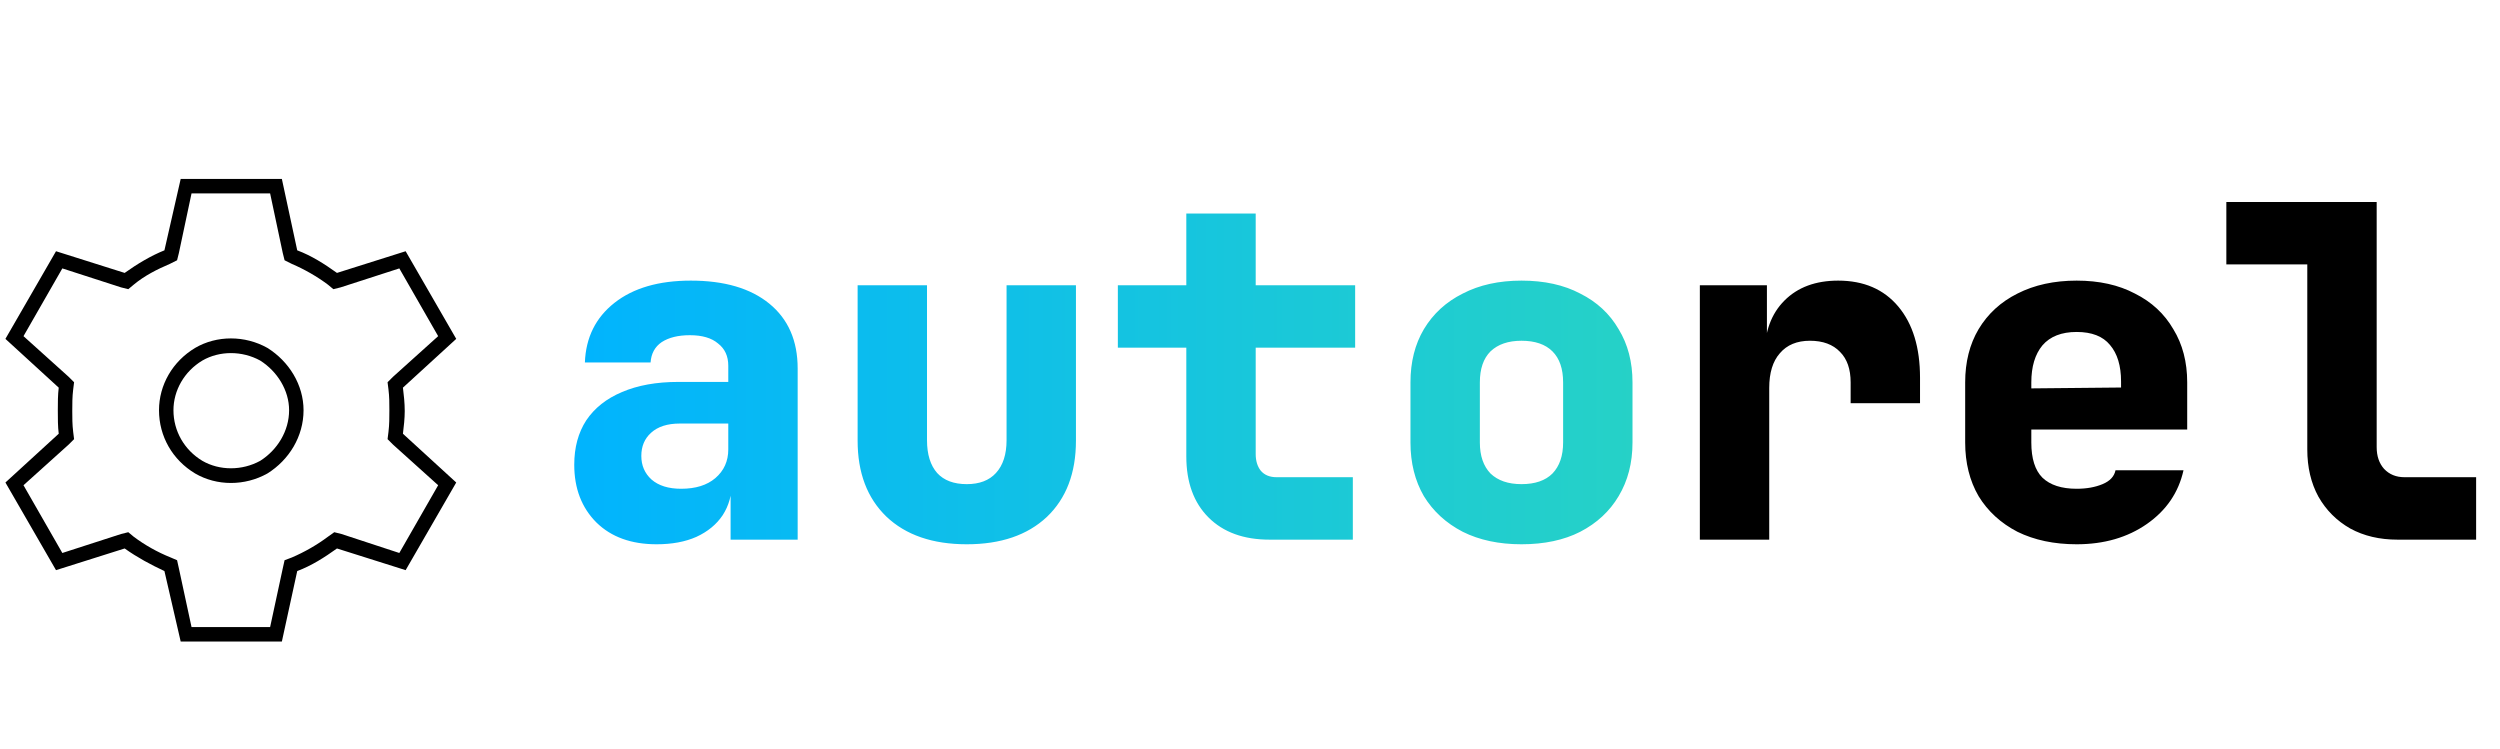
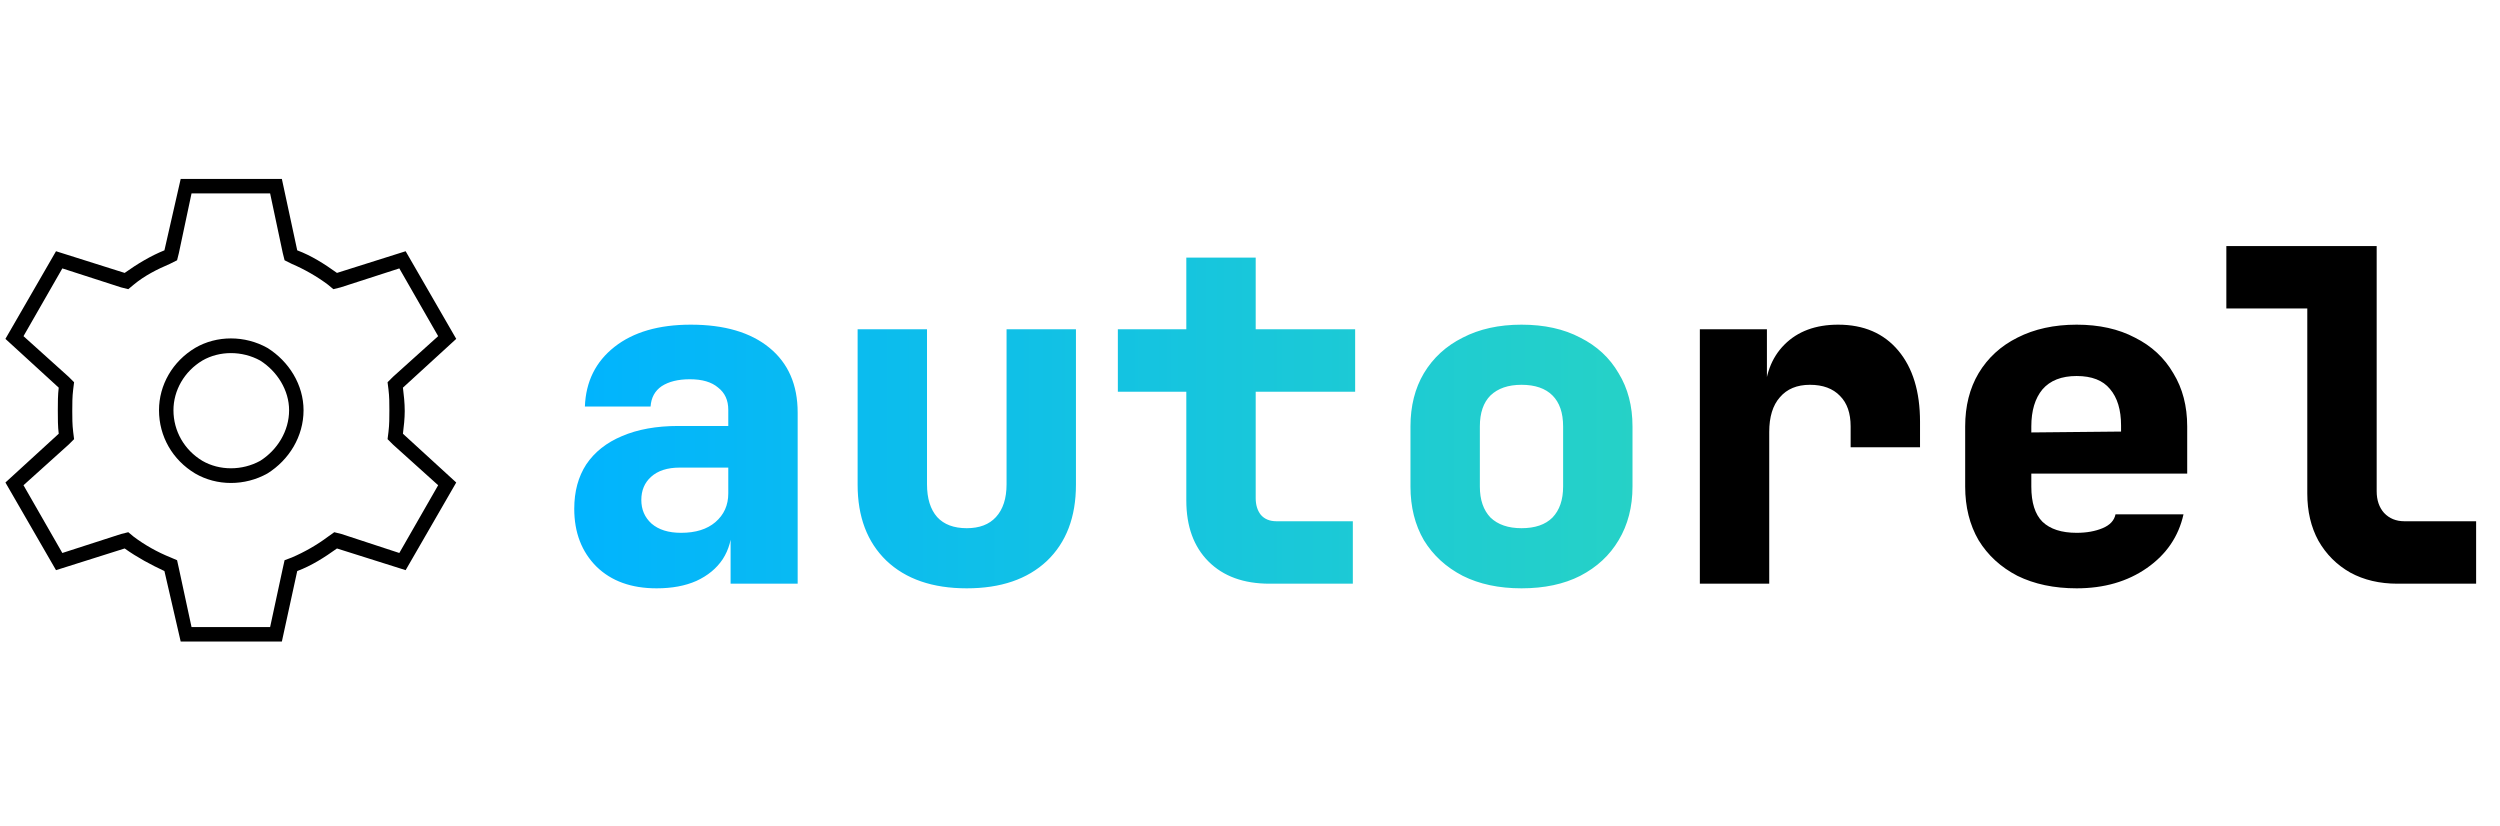
- <svg xmlns="http://www.w3.org/2000/svg" width="227" height="68" viewBox="0 0 227 68" fill="none">
-   <path d="M59.618 49.42C57.322 49.42 55.502 48.762 54.158 47.446C52.814 46.102 52.142 44.352 52.142 42.196C52.142 40.628 52.506 39.284 53.234 38.164C53.99 37.044 55.068 36.19 56.468 35.602C57.896 34.986 59.604 34.678 61.592 34.678H66.128V33.208C66.128 32.34 65.82 31.668 65.204 31.192C64.616 30.688 63.762 30.436 62.642 30.436C61.578 30.436 60.724 30.646 60.08 31.066C59.464 31.486 59.128 32.102 59.072 32.914H53.108C53.192 30.646 54.088 28.84 55.796 27.496C57.504 26.152 59.814 25.48 62.726 25.48C65.778 25.48 68.158 26.18 69.866 27.58C71.574 28.98 72.428 30.94 72.428 33.46V49H66.338V44.422H65.33L66.464 43.75C66.464 44.898 66.184 45.906 65.624 46.774C65.064 47.614 64.266 48.272 63.23 48.748C62.222 49.196 61.018 49.42 59.618 49.42ZM61.844 44.38C63.16 44.38 64.196 44.058 64.952 43.414C65.736 42.742 66.128 41.874 66.128 40.81V38.458H61.718C60.598 38.458 59.73 38.738 59.114 39.298C58.526 39.83 58.232 40.53 58.232 41.398C58.232 42.266 58.54 42.98 59.156 43.54C59.8 44.1 60.696 44.38 61.844 44.38ZM87.784 49.42C84.676 49.42 82.24 48.58 80.476 46.9C78.74 45.22 77.872 42.924 77.872 40.012V25.9H84.172V39.97C84.172 41.258 84.48 42.252 85.096 42.952C85.712 43.624 86.608 43.96 87.784 43.96C88.932 43.96 89.814 43.624 90.43 42.952C91.074 42.252 91.396 41.258 91.396 39.97V25.9H97.696V40.012C97.696 42.952 96.814 45.262 95.05 46.942C93.286 48.594 90.864 49.42 87.784 49.42ZM115.277 49C112.925 49 111.077 48.328 109.733 46.984C108.389 45.64 107.717 43.792 107.717 41.44V31.57H101.501V25.9H107.717V19.39H114.017V25.9H123.047V31.57H114.017V41.23C114.017 41.846 114.171 42.35 114.479 42.742C114.815 43.134 115.291 43.33 115.907 43.33H122.837V49H115.277ZM138.151 49.42C136.107 49.42 134.329 49.042 132.817 48.286C131.305 47.502 130.129 46.424 129.289 45.052C128.477 43.652 128.071 42.028 128.071 40.18V34.72C128.071 32.872 128.477 31.262 129.289 29.89C130.129 28.49 131.305 27.412 132.817 26.656C134.329 25.872 136.107 25.48 138.151 25.48C140.223 25.48 142.001 25.872 143.485 26.656C144.997 27.412 146.159 28.49 146.971 29.89C147.811 31.262 148.231 32.872 148.231 34.72V40.18C148.231 42.028 147.811 43.652 146.971 45.052C146.159 46.424 144.997 47.502 143.485 48.286C142.001 49.042 140.223 49.42 138.151 49.42ZM138.151 43.96C139.383 43.96 140.321 43.638 140.965 42.994C141.609 42.322 141.931 41.384 141.931 40.18V34.72C141.931 33.488 141.609 32.55 140.965 31.906C140.321 31.262 139.383 30.94 138.151 30.94C136.947 30.94 136.009 31.262 135.337 31.906C134.693 32.55 134.371 33.488 134.371 34.72V40.18C134.371 41.384 134.693 42.322 135.337 42.994C136.009 43.638 136.947 43.96 138.151 43.96Z" fill="url(#paint0_linear_337_218)" />
-   <path d="M154.346 49V25.9H160.436V30.73H162.284L160.226 32.2C160.226 30.128 160.828 28.49 162.032 27.286C163.236 26.082 164.86 25.48 166.904 25.48C169.228 25.48 171.048 26.264 172.364 27.832C173.68 29.4 174.338 31.556 174.338 34.3V36.61H168.038V34.72C168.038 33.516 167.716 32.592 167.072 31.948C166.428 31.276 165.518 30.94 164.342 30.94C163.166 30.94 162.256 31.318 161.612 32.074C160.968 32.802 160.646 33.852 160.646 35.224V49H154.346ZM188.56 49.42C186.516 49.42 184.724 49.042 183.184 48.286C181.672 47.502 180.496 46.424 179.656 45.052C178.844 43.652 178.438 42.028 178.438 40.18V34.72C178.438 32.872 178.844 31.262 179.656 29.89C180.496 28.49 181.672 27.412 183.184 26.656C184.724 25.872 186.516 25.48 188.56 25.48C190.604 25.48 192.368 25.872 193.852 26.656C195.364 27.412 196.526 28.49 197.338 29.89C198.178 31.262 198.598 32.872 198.598 34.72V39.004H184.444V40.18C184.444 41.636 184.78 42.7 185.452 43.372C186.152 44.044 187.188 44.38 188.56 44.38C189.456 44.38 190.24 44.24 190.912 43.96C191.584 43.68 191.976 43.26 192.088 42.7H198.262C197.814 44.716 196.708 46.34 194.944 47.572C193.18 48.804 191.052 49.42 188.56 49.42ZM192.592 35.686V34.636C192.592 33.208 192.256 32.102 191.584 31.318C190.94 30.534 189.932 30.142 188.56 30.142C187.188 30.142 186.152 30.548 185.452 31.36C184.78 32.172 184.444 33.292 184.444 34.72V35.266L193.012 35.182L192.592 35.686ZM217.692 49C216.068 49 214.64 48.664 213.408 47.992C212.176 47.292 211.21 46.326 210.51 45.094C209.838 43.862 209.502 42.434 209.502 40.81V24.01H202.152V18.34H215.802V40.6C215.802 41.412 216.026 42.07 216.474 42.574C216.95 43.078 217.566 43.33 218.322 43.33H224.832V49H217.692Z" fill="black" />
+ <svg xmlns="http://www.w3.org/2000/svg" width="227" height="75" viewBox="0 0 227 75" fill="none">
+   <path d="M59.618 53.42C57.322 53.42 55.502 52.762 54.158 51.446C52.814 50.102 52.142 48.352 52.142 46.196C52.142 44.628 52.506 43.284 53.234 42.164C53.99 41.044 55.068 40.19 56.468 39.602C57.896 38.986 59.604 38.678 61.592 38.678H66.128V37.208C66.128 36.34 65.82 35.668 65.204 35.192C64.616 34.688 63.762 34.436 62.642 34.436C61.578 34.436 60.724 34.646 60.08 35.066C59.464 35.486 59.128 36.102 59.072 36.914H53.108C53.192 34.646 54.088 32.84 55.796 31.496C57.504 30.152 59.814 29.48 62.726 29.48C65.778 29.48 68.158 30.18 69.866 31.58C71.574 32.98 72.428 34.94 72.428 37.46V53H66.338V48.422H65.33L66.464 47.75C66.464 48.898 66.184 49.906 65.624 50.774C65.064 51.614 64.266 52.272 63.23 52.748C62.222 53.196 61.018 53.42 59.618 53.42ZM61.844 48.38C63.16 48.38 64.196 48.058 64.952 47.414C65.736 46.742 66.128 45.874 66.128 44.81V42.458H61.718C60.598 42.458 59.73 42.738 59.114 43.298C58.526 43.83 58.232 44.53 58.232 45.398C58.232 46.266 58.54 46.98 59.156 47.54C59.8 48.1 60.696 48.38 61.844 48.38ZM87.784 53.42C84.676 53.42 82.24 52.58 80.476 50.9C78.74 49.22 77.872 46.924 77.872 44.012V29.9H84.172V43.97C84.172 45.258 84.48 46.252 85.096 46.952C85.712 47.624 86.608 47.96 87.784 47.96C88.932 47.96 89.814 47.624 90.43 46.952C91.074 46.252 91.396 45.258 91.396 43.97V29.9H97.696V44.012C97.696 46.952 96.814 49.262 95.05 50.942C93.286 52.594 90.864 53.42 87.784 53.42ZM115.277 53C112.925 53 111.077 52.328 109.733 50.984C108.389 49.64 107.717 47.792 107.717 45.44V35.57H101.501V29.9H107.717V23.39H114.017V29.9H123.047V35.57H114.017V45.23C114.017 45.846 114.171 46.35 114.479 46.742C114.815 47.134 115.291 47.33 115.907 47.33H122.837V53H115.277ZM138.151 53.42C136.107 53.42 134.329 53.042 132.817 52.286C131.305 51.502 130.129 50.424 129.289 49.052C128.477 47.652 128.071 46.028 128.071 44.18V38.72C128.071 36.872 128.477 35.262 129.289 33.89C130.129 32.49 131.305 31.412 132.817 30.656C134.329 29.872 136.107 29.48 138.151 29.48C140.223 29.48 142.001 29.872 143.485 30.656C144.997 31.412 146.159 32.49 146.971 33.89C147.811 35.262 148.231 36.872 148.231 38.72V44.18C148.231 46.028 147.811 47.652 146.971 49.052C146.159 50.424 144.997 51.502 143.485 52.286C142.001 53.042 140.223 53.42 138.151 53.42ZM138.151 47.96C139.383 47.96 140.321 47.638 140.965 46.994C141.609 46.322 141.931 45.384 141.931 44.18V38.72C141.931 37.488 141.609 36.55 140.965 35.906C140.321 35.262 139.383 34.94 138.151 34.94C136.947 34.94 136.009 35.262 135.337 35.906C134.693 36.55 134.371 37.488 134.371 38.72V44.18C134.371 45.384 134.693 46.322 135.337 46.994C136.009 47.638 136.947 47.96 138.151 47.96Z" fill="url(#paint0_linear_337_218)" />
+   <path d="M154.346 53V29.9H160.436V34.73H162.284L160.226 36.2C160.226 34.128 160.828 32.49 162.032 31.286C163.236 30.082 164.86 29.48 166.904 29.48C169.228 29.48 171.048 30.264 172.364 31.832C173.68 33.4 174.338 35.556 174.338 38.3V40.61H168.038V38.72C168.038 37.516 167.716 36.592 167.072 35.948C166.428 35.276 165.518 34.94 164.342 34.94C163.166 34.94 162.256 35.318 161.612 36.074C160.968 36.802 160.646 37.852 160.646 39.224V53H154.346ZM188.56 53.42C186.516 53.42 184.724 53.042 183.184 52.286C181.672 51.502 180.496 50.424 179.656 49.052C178.844 47.652 178.438 46.028 178.438 44.18V38.72C178.438 36.872 178.844 35.262 179.656 33.89C180.496 32.49 181.672 31.412 183.184 30.656C184.724 29.872 186.516 29.48 188.56 29.48C190.604 29.48 192.368 29.872 193.852 30.656C195.364 31.412 196.526 32.49 197.338 33.89C198.178 35.262 198.598 36.872 198.598 38.72V43.004H184.444V44.18C184.444 45.636 184.78 46.7 185.452 47.372C186.152 48.044 187.188 48.38 188.56 48.38C189.456 48.38 190.24 48.24 190.912 47.96C191.584 47.68 191.976 47.26 192.088 46.7H198.262C197.814 48.716 196.708 50.34 194.944 51.572C193.18 52.804 191.052 53.42 188.56 53.42ZM192.592 39.686V38.636C192.592 37.208 192.256 36.102 191.584 35.318C190.94 34.534 189.932 34.142 188.56 34.142C187.188 34.142 186.152 34.548 185.452 35.36C184.78 36.172 184.444 37.292 184.444 38.72V39.266L193.012 39.182L192.592 39.686ZM217.692 53C216.068 53 214.64 52.664 213.408 51.992C212.176 51.292 211.21 50.326 210.51 49.094C209.838 47.862 209.502 46.434 209.502 44.81V28.01H202.152V22.34H215.802V44.6C215.802 45.412 216.026 46.07 216.474 46.574C216.95 47.078 217.566 47.33 218.322 47.33H224.832V53H217.692Z" fill="black" />
  <path d="M15.422 23.961C14.273 24.453 13.125 25.027 12.141 25.848L11.648 26.258L10.992 26.094L5.66 24.371L2.133 30.523L6.234 34.215L6.727 34.707L6.645 35.363C6.562 36.02 6.562 36.676 6.562 37.332C6.562 37.906 6.562 38.562 6.645 39.219L6.727 39.875L6.234 40.367L2.133 44.059L5.66 50.211L10.992 48.488L11.648 48.324L12.141 48.734C13.125 49.473 14.273 50.129 15.504 50.621L16.078 50.867L16.242 51.605L17.391 56.938H24.527L25.676 51.605L25.84 50.867L26.496 50.621C27.645 50.129 28.793 49.473 29.777 48.734L30.352 48.324L31.008 48.488L36.258 50.211L39.785 44.059L35.684 40.367L35.191 39.875L35.273 39.219C35.355 38.562 35.355 37.906 35.355 37.25C35.355 36.594 35.355 36.02 35.273 35.363L35.191 34.707L35.684 34.215L39.785 30.523L36.258 24.371L30.926 26.094L30.27 26.258L29.777 25.848C28.793 25.109 27.645 24.453 26.496 23.961L25.84 23.633L25.676 22.977L24.527 17.562H17.391L16.242 22.977L16.078 23.633L15.422 23.961ZM25.594 16.25L26.988 22.73C28.301 23.223 29.449 23.961 30.598 24.781L36.832 22.812L41.426 30.77L36.586 35.199C36.668 35.855 36.75 36.594 36.75 37.332C36.75 37.988 36.668 38.727 36.586 39.383L41.426 43.812L36.832 51.77L30.598 49.801C29.449 50.621 28.301 51.359 26.988 51.852L25.594 58.25H16.406L14.93 51.852C13.699 51.277 12.469 50.621 11.32 49.801L5.086 51.77L0.492 43.812L5.332 39.383C5.25 38.727 5.25 37.988 5.25 37.25C5.25 36.594 5.25 35.855 5.332 35.199L0.492 30.77L5.086 22.812L11.32 24.781C12.469 23.961 13.699 23.223 14.93 22.73L16.406 16.25H25.594ZM15.75 37.25C15.75 39.137 16.734 40.859 18.375 41.844C19.934 42.746 21.984 42.746 23.625 41.844C25.184 40.859 26.25 39.137 26.25 37.25C26.25 35.445 25.184 33.723 23.625 32.738C21.984 31.836 19.934 31.836 18.375 32.738C16.734 33.723 15.75 35.445 15.75 37.25ZM27.562 37.25C27.562 39.629 26.25 41.762 24.281 42.992C22.23 44.141 19.688 44.141 17.719 42.992C15.668 41.762 14.438 39.629 14.438 37.25C14.438 34.953 15.668 32.82 17.719 31.59C19.688 30.441 22.23 30.441 24.281 31.59C26.25 32.82 27.562 34.953 27.562 37.25Z" fill="black" />
  <defs>
-     <linearGradient id="paint0_linear_337_218" x1="50" y1="34" x2="227" y2="34" gradientUnits="userSpaceOnUse">
+     <linearGradient id="paint0_linear_337_218" x1="50" y1="37.5" x2="227" y2="37.5" gradientUnits="userSpaceOnUse">
      <stop stop-color="#00B3FF" />
      <stop offset="1" stop-color="#44EA9A" />
    </linearGradient>
  </defs>
</svg>
